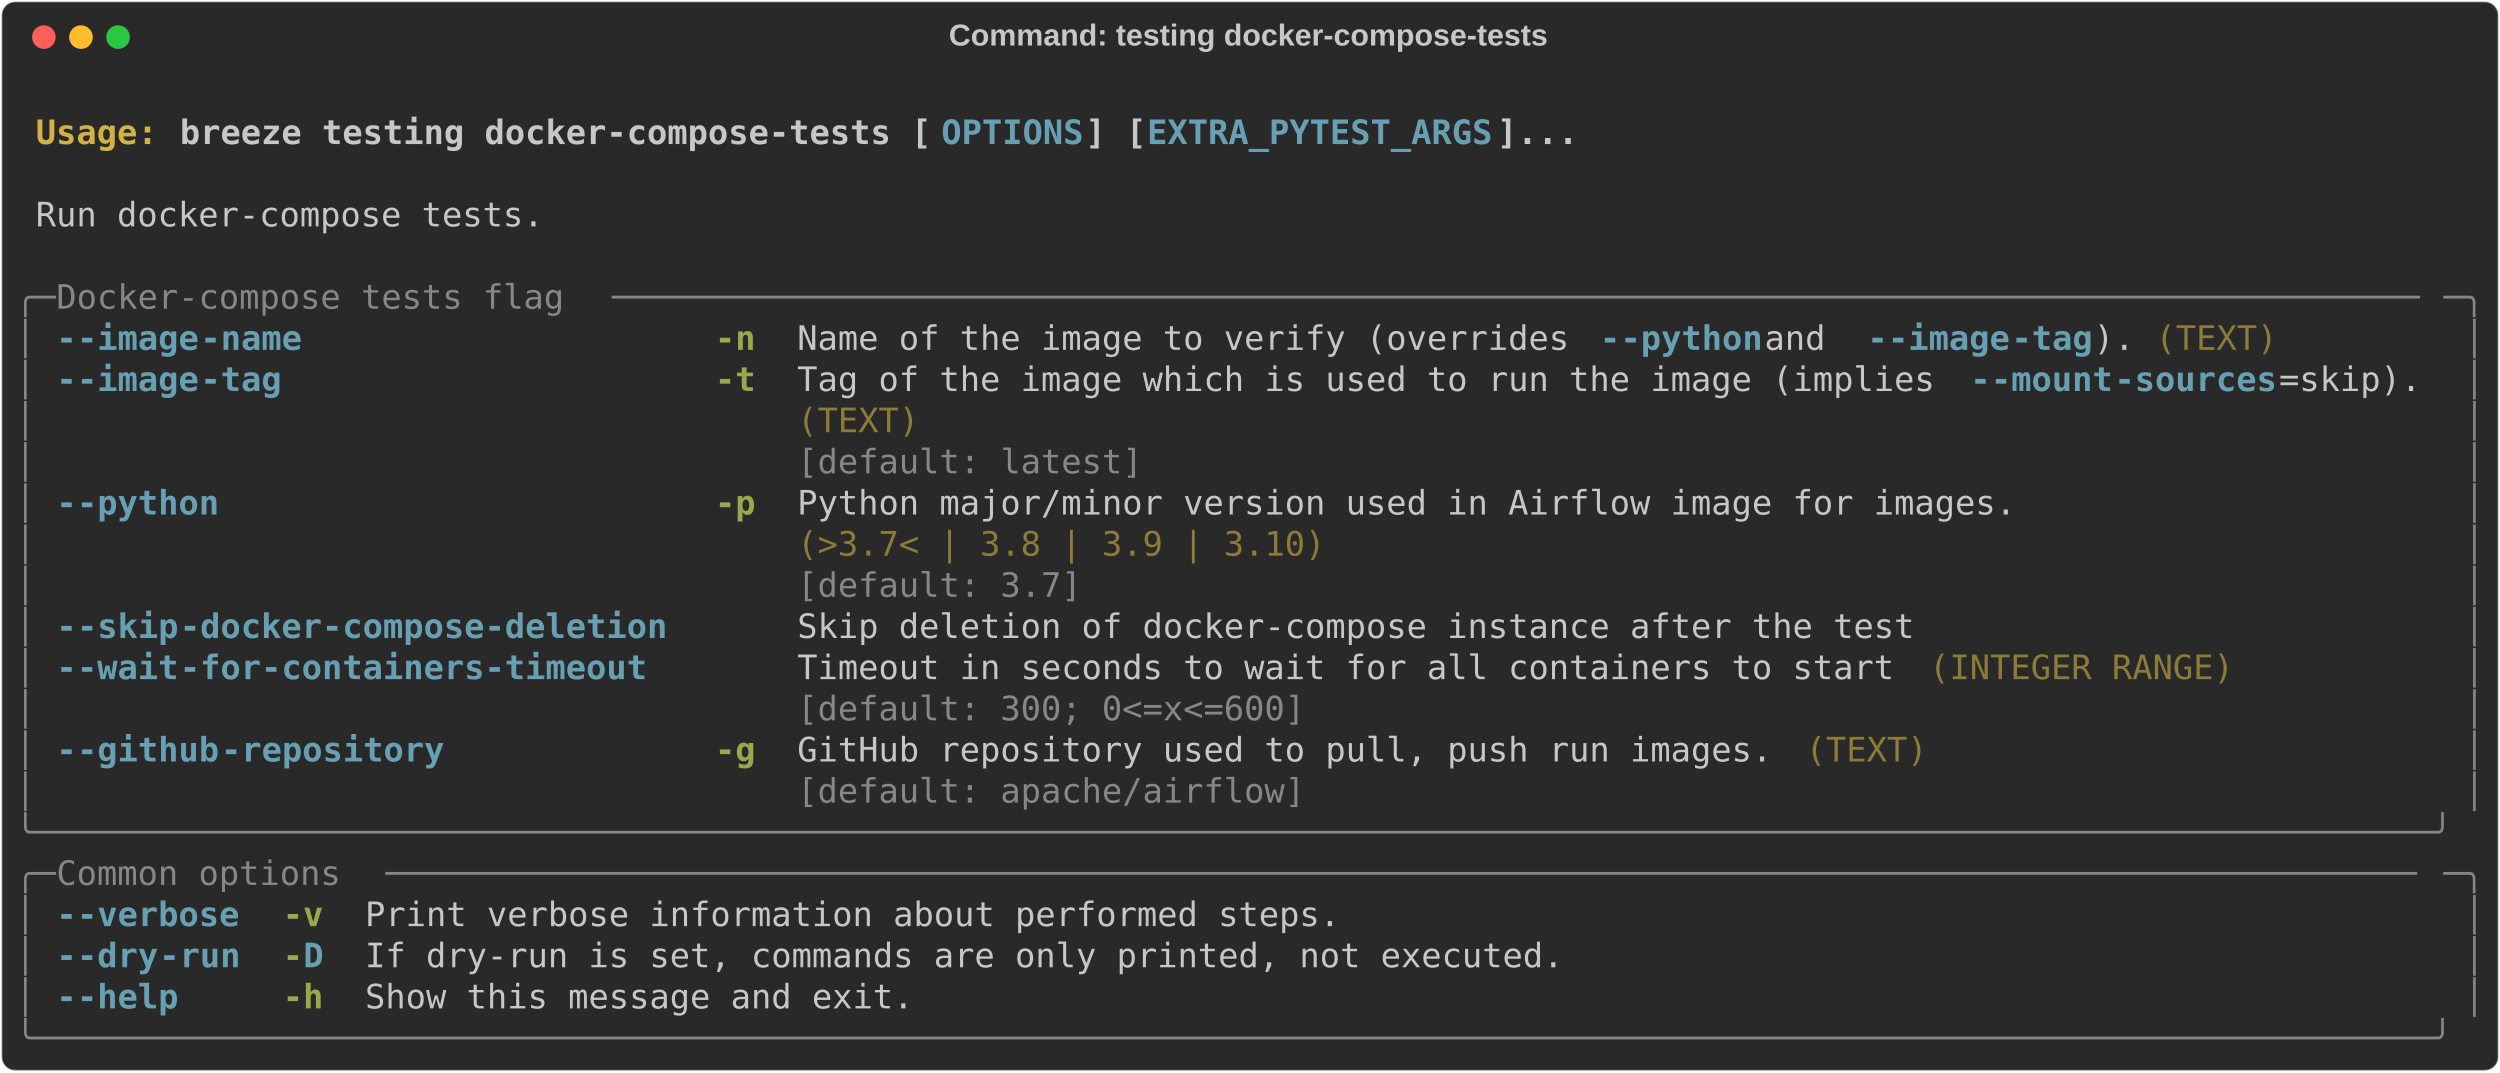
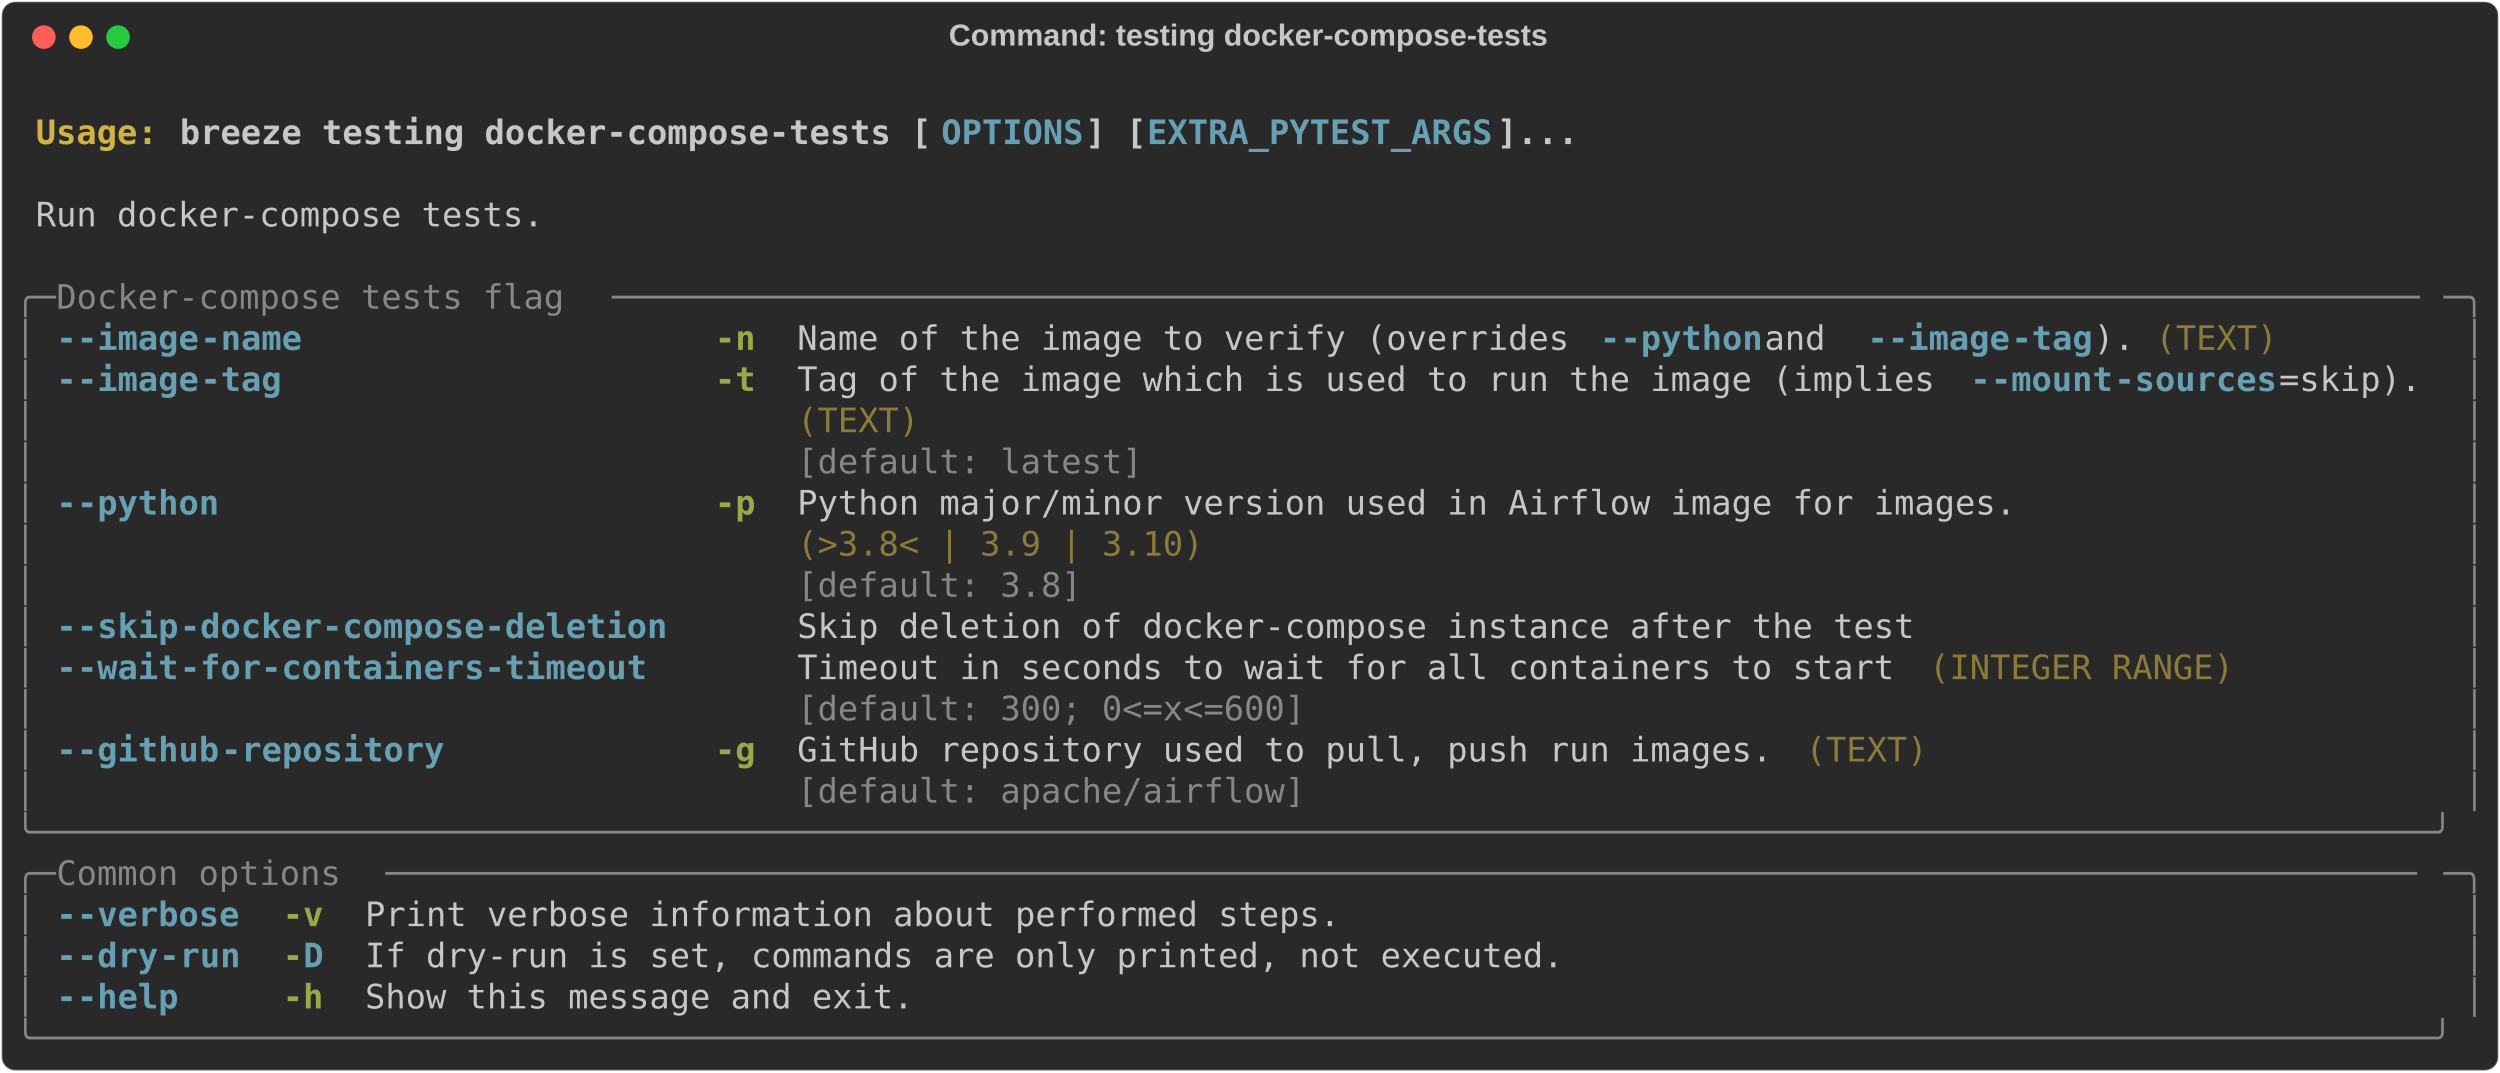
<svg xmlns="http://www.w3.org/2000/svg" class="rich-terminal" viewBox="0 0 1482 635.6">
  <style>

    @font-face {
        font-family: "Fira Code";
        src: local("FiraCode-Regular"),
                url("https://cdnjs.cloudflare.com/ajax/libs/firacode/6.2.0/woff2/FiraCode-Regular.woff2") format("woff2"),
                url("https://cdnjs.cloudflare.com/ajax/libs/firacode/6.2.0/woff/FiraCode-Regular.woff") format("woff");
        font-style: normal;
        font-weight: 400;
    }
    @font-face {
        font-family: "Fira Code";
        src: local("FiraCode-Bold"),
                url("https://cdnjs.cloudflare.com/ajax/libs/firacode/6.2.0/woff2/FiraCode-Bold.woff2") format("woff2"),
                url("https://cdnjs.cloudflare.com/ajax/libs/firacode/6.2.0/woff/FiraCode-Bold.woff") format("woff");
        font-style: bold;
        font-weight: 700;
    }

    .breeze-testing-docker-compose-tests-matrix {
        font-family: Fira Code, monospace;
        font-size: 20px;
        line-height: 24.4px;
        font-variant-east-asian: full-width;
    }

    .breeze-testing-docker-compose-tests-title {
        font-size: 18px;
        font-weight: bold;
        font-family: arial;
    }

    .breeze-testing-docker-compose-tests-r1 { fill: #c5c8c6;font-weight: bold }
.breeze-testing-docker-compose-tests-r2 { fill: #c5c8c6 }
.breeze-testing-docker-compose-tests-r3 { fill: #d0b344;font-weight: bold }
.breeze-testing-docker-compose-tests-r4 { fill: #68a0b3;font-weight: bold }
.breeze-testing-docker-compose-tests-r5 { fill: #868887 }
.breeze-testing-docker-compose-tests-r6 { fill: #98a84b;font-weight: bold }
.breeze-testing-docker-compose-tests-r7 { fill: #8d7b39 }
    </style>
  <defs>
    <clipPath id="breeze-testing-docker-compose-tests-clip-terminal">
      <rect x="0" y="0" width="1463.0" height="584.6" />
    </clipPath>
    <clipPath id="breeze-testing-docker-compose-tests-line-0">
      <rect x="0" y="1.5" width="1464" height="24.65" />
    </clipPath>
    <clipPath id="breeze-testing-docker-compose-tests-line-1">
      <rect x="0" y="25.9" width="1464" height="24.65" />
    </clipPath>
    <clipPath id="breeze-testing-docker-compose-tests-line-2">
      <rect x="0" y="50.3" width="1464" height="24.65" />
    </clipPath>
    <clipPath id="breeze-testing-docker-compose-tests-line-3">
      <rect x="0" y="74.7" width="1464" height="24.65" />
    </clipPath>
    <clipPath id="breeze-testing-docker-compose-tests-line-4">
      <rect x="0" y="99.1" width="1464" height="24.65" />
    </clipPath>
    <clipPath id="breeze-testing-docker-compose-tests-line-5">
      <rect x="0" y="123.5" width="1464" height="24.65" />
    </clipPath>
    <clipPath id="breeze-testing-docker-compose-tests-line-6">
      <rect x="0" y="147.9" width="1464" height="24.65" />
    </clipPath>
    <clipPath id="breeze-testing-docker-compose-tests-line-7">
      <rect x="0" y="172.3" width="1464" height="24.65" />
    </clipPath>
    <clipPath id="breeze-testing-docker-compose-tests-line-8">
      <rect x="0" y="196.7" width="1464" height="24.65" />
    </clipPath>
    <clipPath id="breeze-testing-docker-compose-tests-line-9">
      <rect x="0" y="221.1" width="1464" height="24.65" />
    </clipPath>
    <clipPath id="breeze-testing-docker-compose-tests-line-10">
      <rect x="0" y="245.5" width="1464" height="24.65" />
    </clipPath>
    <clipPath id="breeze-testing-docker-compose-tests-line-11">
      <rect x="0" y="269.9" width="1464" height="24.65" />
    </clipPath>
    <clipPath id="breeze-testing-docker-compose-tests-line-12">
      <rect x="0" y="294.3" width="1464" height="24.65" />
    </clipPath>
    <clipPath id="breeze-testing-docker-compose-tests-line-13">
      <rect x="0" y="318.7" width="1464" height="24.65" />
    </clipPath>
    <clipPath id="breeze-testing-docker-compose-tests-line-14">
      <rect x="0" y="343.1" width="1464" height="24.65" />
    </clipPath>
    <clipPath id="breeze-testing-docker-compose-tests-line-15">
      <rect x="0" y="367.5" width="1464" height="24.65" />
    </clipPath>
    <clipPath id="breeze-testing-docker-compose-tests-line-16">
      <rect x="0" y="391.9" width="1464" height="24.65" />
    </clipPath>
    <clipPath id="breeze-testing-docker-compose-tests-line-17">
      <rect x="0" y="416.3" width="1464" height="24.65" />
    </clipPath>
    <clipPath id="breeze-testing-docker-compose-tests-line-18">
      <rect x="0" y="440.7" width="1464" height="24.65" />
    </clipPath>
    <clipPath id="breeze-testing-docker-compose-tests-line-19">
      <rect x="0" y="465.1" width="1464" height="24.65" />
    </clipPath>
    <clipPath id="breeze-testing-docker-compose-tests-line-20">
      <rect x="0" y="489.5" width="1464" height="24.65" />
    </clipPath>
    <clipPath id="breeze-testing-docker-compose-tests-line-21">
      <rect x="0" y="513.9" width="1464" height="24.65" />
    </clipPath>
    <clipPath id="breeze-testing-docker-compose-tests-line-22">
      <rect x="0" y="538.3" width="1464" height="24.65" />
    </clipPath>
  </defs>
  <rect fill="#292929" stroke="rgba(255,255,255,0.35)" stroke-width="1" x="1" y="1" width="1480" height="633.6" rx="8" />
  <text class="breeze-testing-docker-compose-tests-title" fill="#c5c8c6" text-anchor="middle" x="740" y="27">Command: testing docker-compose-tests</text>
  <g transform="translate(26,22)">
    <circle cx="0" cy="0" r="7" fill="#ff5f57" />
    <circle cx="22" cy="0" r="7" fill="#febc2e" />
    <circle cx="44" cy="0" r="7" fill="#28c840" />
  </g>
  <g transform="translate(9, 41)" clip-path="url(#breeze-testing-docker-compose-tests-clip-terminal)">
    <g class="breeze-testing-docker-compose-tests-matrix">
      <text class="breeze-testing-docker-compose-tests-r2" x="1464" y="20" textLength="12.2" clip-path="url(#breeze-testing-docker-compose-tests-line-0)">
</text>
      <text class="breeze-testing-docker-compose-tests-r3" x="12.2" y="44.4" textLength="85.4" clip-path="url(#breeze-testing-docker-compose-tests-line-1)">Usage: </text>
      <text class="breeze-testing-docker-compose-tests-r1" x="97.6" y="44.4" textLength="451.4" clip-path="url(#breeze-testing-docker-compose-tests-line-1)">breeze testing docker-compose-tests [</text>
      <text class="breeze-testing-docker-compose-tests-r4" x="549" y="44.4" textLength="85.4" clip-path="url(#breeze-testing-docker-compose-tests-line-1)">OPTIONS</text>
      <text class="breeze-testing-docker-compose-tests-r1" x="634.4" y="44.4" textLength="36.6" clip-path="url(#breeze-testing-docker-compose-tests-line-1)">] [</text>
      <text class="breeze-testing-docker-compose-tests-r4" x="671" y="44.4" textLength="207.4" clip-path="url(#breeze-testing-docker-compose-tests-line-1)">EXTRA_PYTEST_ARGS</text>
      <text class="breeze-testing-docker-compose-tests-r1" x="878.4" y="44.4" textLength="48.8" clip-path="url(#breeze-testing-docker-compose-tests-line-1)">]...</text>
      <text class="breeze-testing-docker-compose-tests-r2" x="1464" y="44.4" textLength="12.2" clip-path="url(#breeze-testing-docker-compose-tests-line-1)">
</text>
      <text class="breeze-testing-docker-compose-tests-r2" x="1464" y="68.8" textLength="12.2" clip-path="url(#breeze-testing-docker-compose-tests-line-2)">
</text>
      <text class="breeze-testing-docker-compose-tests-r2" x="12.2" y="93.2" textLength="305" clip-path="url(#breeze-testing-docker-compose-tests-line-3)">Run docker-compose tests.</text>
      <text class="breeze-testing-docker-compose-tests-r2" x="1464" y="93.2" textLength="12.2" clip-path="url(#breeze-testing-docker-compose-tests-line-3)">
</text>
      <text class="breeze-testing-docker-compose-tests-r2" x="1464" y="117.6" textLength="12.2" clip-path="url(#breeze-testing-docker-compose-tests-line-4)">
</text>
      <text class="breeze-testing-docker-compose-tests-r5" x="0" y="142" textLength="24.4" clip-path="url(#breeze-testing-docker-compose-tests-line-5)">╭─</text>
      <text class="breeze-testing-docker-compose-tests-r5" x="24.4" y="142" textLength="329.4" clip-path="url(#breeze-testing-docker-compose-tests-line-5)"> Docker-compose tests flag </text>
      <text class="breeze-testing-docker-compose-tests-r5" x="353.8" y="142" textLength="1085.8" clip-path="url(#breeze-testing-docker-compose-tests-line-5)">─────────────────────────────────────────────────────────────────────────────────────────</text>
      <text class="breeze-testing-docker-compose-tests-r5" x="1439.6" y="142" textLength="24.4" clip-path="url(#breeze-testing-docker-compose-tests-line-5)">─╮</text>
      <text class="breeze-testing-docker-compose-tests-r2" x="1464" y="142" textLength="12.2" clip-path="url(#breeze-testing-docker-compose-tests-line-5)">
</text>
      <text class="breeze-testing-docker-compose-tests-r5" x="0" y="166.4" textLength="12.2" clip-path="url(#breeze-testing-docker-compose-tests-line-6)">│</text>
      <text class="breeze-testing-docker-compose-tests-r4" x="24.4" y="166.4" textLength="12.2" clip-path="url(#breeze-testing-docker-compose-tests-line-6)">-</text>
      <text class="breeze-testing-docker-compose-tests-r4" x="36.6" y="166.4" textLength="73.2" clip-path="url(#breeze-testing-docker-compose-tests-line-6)">-image</text>
      <text class="breeze-testing-docker-compose-tests-r4" x="109.8" y="166.4" textLength="61" clip-path="url(#breeze-testing-docker-compose-tests-line-6)">-name</text>
      <text class="breeze-testing-docker-compose-tests-r6" x="414.8" y="166.4" textLength="24.4" clip-path="url(#breeze-testing-docker-compose-tests-line-6)">-n</text>
      <text class="breeze-testing-docker-compose-tests-r2" x="463.6" y="166.4" textLength="475.8" clip-path="url(#breeze-testing-docker-compose-tests-line-6)">Name of the image to verify (overrides </text>
      <text class="breeze-testing-docker-compose-tests-r4" x="939.4" y="166.4" textLength="12.2" clip-path="url(#breeze-testing-docker-compose-tests-line-6)">-</text>
      <text class="breeze-testing-docker-compose-tests-r4" x="951.6" y="166.4" textLength="85.4" clip-path="url(#breeze-testing-docker-compose-tests-line-6)">-python</text>
      <text class="breeze-testing-docker-compose-tests-r2" x="1037" y="166.4" textLength="61" clip-path="url(#breeze-testing-docker-compose-tests-line-6)"> and </text>
      <text class="breeze-testing-docker-compose-tests-r4" x="1098" y="166.4" textLength="12.2" clip-path="url(#breeze-testing-docker-compose-tests-line-6)">-</text>
      <text class="breeze-testing-docker-compose-tests-r4" x="1110.2" y="166.4" textLength="73.2" clip-path="url(#breeze-testing-docker-compose-tests-line-6)">-image</text>
      <text class="breeze-testing-docker-compose-tests-r4" x="1183.4" y="166.4" textLength="48.8" clip-path="url(#breeze-testing-docker-compose-tests-line-6)">-tag</text>
      <text class="breeze-testing-docker-compose-tests-r2" x="1232.2" y="166.4" textLength="24.4" clip-path="url(#breeze-testing-docker-compose-tests-line-6)">).</text>
      <text class="breeze-testing-docker-compose-tests-r7" x="1268.8" y="166.4" textLength="73.2" clip-path="url(#breeze-testing-docker-compose-tests-line-6)">(TEXT)</text>
      <text class="breeze-testing-docker-compose-tests-r5" x="1451.8" y="166.4" textLength="12.2" clip-path="url(#breeze-testing-docker-compose-tests-line-6)">│</text>
      <text class="breeze-testing-docker-compose-tests-r2" x="1464" y="166.4" textLength="12.2" clip-path="url(#breeze-testing-docker-compose-tests-line-6)">
</text>
      <text class="breeze-testing-docker-compose-tests-r5" x="0" y="190.8" textLength="12.2" clip-path="url(#breeze-testing-docker-compose-tests-line-7)">│</text>
      <text class="breeze-testing-docker-compose-tests-r4" x="24.4" y="190.8" textLength="12.2" clip-path="url(#breeze-testing-docker-compose-tests-line-7)">-</text>
      <text class="breeze-testing-docker-compose-tests-r4" x="36.6" y="190.8" textLength="73.2" clip-path="url(#breeze-testing-docker-compose-tests-line-7)">-image</text>
      <text class="breeze-testing-docker-compose-tests-r4" x="109.8" y="190.8" textLength="48.8" clip-path="url(#breeze-testing-docker-compose-tests-line-7)">-tag</text>
      <text class="breeze-testing-docker-compose-tests-r6" x="414.8" y="190.8" textLength="24.4" clip-path="url(#breeze-testing-docker-compose-tests-line-7)">-t</text>
      <text class="breeze-testing-docker-compose-tests-r2" x="463.6" y="190.8" textLength="695.4" clip-path="url(#breeze-testing-docker-compose-tests-line-7)">Tag of the image which is used to run the image (implies </text>
      <text class="breeze-testing-docker-compose-tests-r4" x="1159" y="190.8" textLength="12.2" clip-path="url(#breeze-testing-docker-compose-tests-line-7)">-</text>
      <text class="breeze-testing-docker-compose-tests-r4" x="1171.2" y="190.8" textLength="73.2" clip-path="url(#breeze-testing-docker-compose-tests-line-7)">-mount</text>
      <text class="breeze-testing-docker-compose-tests-r4" x="1244.4" y="190.8" textLength="97.6" clip-path="url(#breeze-testing-docker-compose-tests-line-7)">-sources</text>
      <text class="breeze-testing-docker-compose-tests-r2" x="1342" y="190.8" textLength="85.4" clip-path="url(#breeze-testing-docker-compose-tests-line-7)">=skip).</text>
      <text class="breeze-testing-docker-compose-tests-r5" x="1451.8" y="190.8" textLength="12.2" clip-path="url(#breeze-testing-docker-compose-tests-line-7)">│</text>
      <text class="breeze-testing-docker-compose-tests-r2" x="1464" y="190.8" textLength="12.2" clip-path="url(#breeze-testing-docker-compose-tests-line-7)">
</text>
      <text class="breeze-testing-docker-compose-tests-r5" x="0" y="215.2" textLength="12.2" clip-path="url(#breeze-testing-docker-compose-tests-line-8)">│</text>
      <text class="breeze-testing-docker-compose-tests-r7" x="463.6" y="215.2" textLength="963.8" clip-path="url(#breeze-testing-docker-compose-tests-line-8)">(TEXT)                                                                         </text>
      <text class="breeze-testing-docker-compose-tests-r5" x="1451.8" y="215.2" textLength="12.2" clip-path="url(#breeze-testing-docker-compose-tests-line-8)">│</text>
      <text class="breeze-testing-docker-compose-tests-r2" x="1464" y="215.2" textLength="12.2" clip-path="url(#breeze-testing-docker-compose-tests-line-8)">
</text>
      <text class="breeze-testing-docker-compose-tests-r5" x="0" y="239.6" textLength="12.2" clip-path="url(#breeze-testing-docker-compose-tests-line-9)">│</text>
      <text class="breeze-testing-docker-compose-tests-r5" x="463.6" y="239.6" textLength="963.8" clip-path="url(#breeze-testing-docker-compose-tests-line-9)">[default: latest]                                                              </text>
      <text class="breeze-testing-docker-compose-tests-r5" x="1451.8" y="239.6" textLength="12.2" clip-path="url(#breeze-testing-docker-compose-tests-line-9)">│</text>
      <text class="breeze-testing-docker-compose-tests-r2" x="1464" y="239.6" textLength="12.2" clip-path="url(#breeze-testing-docker-compose-tests-line-9)">
</text>
      <text class="breeze-testing-docker-compose-tests-r5" x="0" y="264" textLength="12.2" clip-path="url(#breeze-testing-docker-compose-tests-line-10)">│</text>
      <text class="breeze-testing-docker-compose-tests-r4" x="24.4" y="264" textLength="12.2" clip-path="url(#breeze-testing-docker-compose-tests-line-10)">-</text>
      <text class="breeze-testing-docker-compose-tests-r4" x="36.6" y="264" textLength="85.4" clip-path="url(#breeze-testing-docker-compose-tests-line-10)">-python</text>
      <text class="breeze-testing-docker-compose-tests-r6" x="414.8" y="264" textLength="24.4" clip-path="url(#breeze-testing-docker-compose-tests-line-10)">-p</text>
      <text class="breeze-testing-docker-compose-tests-r2" x="463.6" y="264" textLength="732" clip-path="url(#breeze-testing-docker-compose-tests-line-10)">Python major/minor version used in Airflow image for images.</text>
      <text class="breeze-testing-docker-compose-tests-r5" x="1451.8" y="264" textLength="12.2" clip-path="url(#breeze-testing-docker-compose-tests-line-10)">│</text>
      <text class="breeze-testing-docker-compose-tests-r2" x="1464" y="264" textLength="12.2" clip-path="url(#breeze-testing-docker-compose-tests-line-10)">
</text>
      <text class="breeze-testing-docker-compose-tests-r5" x="0" y="288.4" textLength="12.2" clip-path="url(#breeze-testing-docker-compose-tests-line-11)">│</text>
-       <text class="breeze-testing-docker-compose-tests-r7" x="463.6" y="288.4" textLength="732" clip-path="url(#breeze-testing-docker-compose-tests-line-11)">(&gt;3.7&lt; | 3.8 | 3.9 | 3.10)                                  </text>
+       <text class="breeze-testing-docker-compose-tests-r7" x="463.6" y="288.4" textLength="732" clip-path="url(#breeze-testing-docker-compose-tests-line-11)">(&gt;3.8&lt; | 3.9 | 3.10)                                        </text>
      <text class="breeze-testing-docker-compose-tests-r5" x="1451.8" y="288.4" textLength="12.2" clip-path="url(#breeze-testing-docker-compose-tests-line-11)">│</text>
      <text class="breeze-testing-docker-compose-tests-r2" x="1464" y="288.4" textLength="12.2" clip-path="url(#breeze-testing-docker-compose-tests-line-11)">
</text>
      <text class="breeze-testing-docker-compose-tests-r5" x="0" y="312.8" textLength="12.2" clip-path="url(#breeze-testing-docker-compose-tests-line-12)">│</text>
-       <text class="breeze-testing-docker-compose-tests-r5" x="463.6" y="312.8" textLength="732" clip-path="url(#breeze-testing-docker-compose-tests-line-12)">[default: 3.7]                                              </text>
+       <text class="breeze-testing-docker-compose-tests-r5" x="463.6" y="312.8" textLength="732" clip-path="url(#breeze-testing-docker-compose-tests-line-12)">[default: 3.8]                                              </text>
      <text class="breeze-testing-docker-compose-tests-r5" x="1451.8" y="312.8" textLength="12.2" clip-path="url(#breeze-testing-docker-compose-tests-line-12)">│</text>
      <text class="breeze-testing-docker-compose-tests-r2" x="1464" y="312.8" textLength="12.2" clip-path="url(#breeze-testing-docker-compose-tests-line-12)">
</text>
      <text class="breeze-testing-docker-compose-tests-r5" x="0" y="337.2" textLength="12.2" clip-path="url(#breeze-testing-docker-compose-tests-line-13)">│</text>
      <text class="breeze-testing-docker-compose-tests-r4" x="24.4" y="337.2" textLength="12.2" clip-path="url(#breeze-testing-docker-compose-tests-line-13)">-</text>
      <text class="breeze-testing-docker-compose-tests-r4" x="36.6" y="337.2" textLength="61" clip-path="url(#breeze-testing-docker-compose-tests-line-13)">-skip</text>
      <text class="breeze-testing-docker-compose-tests-r4" x="97.6" y="337.2" textLength="292.8" clip-path="url(#breeze-testing-docker-compose-tests-line-13)">-docker-compose-deletion</text>
      <text class="breeze-testing-docker-compose-tests-r2" x="463.6" y="337.2" textLength="671" clip-path="url(#breeze-testing-docker-compose-tests-line-13)">Skip deletion of docker-compose instance after the test</text>
      <text class="breeze-testing-docker-compose-tests-r5" x="1451.8" y="337.2" textLength="12.2" clip-path="url(#breeze-testing-docker-compose-tests-line-13)">│</text>
      <text class="breeze-testing-docker-compose-tests-r2" x="1464" y="337.2" textLength="12.2" clip-path="url(#breeze-testing-docker-compose-tests-line-13)">
</text>
      <text class="breeze-testing-docker-compose-tests-r5" x="0" y="361.6" textLength="12.2" clip-path="url(#breeze-testing-docker-compose-tests-line-14)">│</text>
      <text class="breeze-testing-docker-compose-tests-r4" x="24.4" y="361.6" textLength="12.2" clip-path="url(#breeze-testing-docker-compose-tests-line-14)">-</text>
      <text class="breeze-testing-docker-compose-tests-r4" x="36.6" y="361.6" textLength="61" clip-path="url(#breeze-testing-docker-compose-tests-line-14)">-wait</text>
      <text class="breeze-testing-docker-compose-tests-r4" x="97.6" y="361.6" textLength="280.6" clip-path="url(#breeze-testing-docker-compose-tests-line-14)">-for-containers-timeout</text>
      <text class="breeze-testing-docker-compose-tests-r2" x="463.6" y="361.6" textLength="658.8" clip-path="url(#breeze-testing-docker-compose-tests-line-14)">Timeout in seconds to wait for all containers to start</text>
      <text class="breeze-testing-docker-compose-tests-r7" x="1134.6" y="361.6" textLength="183" clip-path="url(#breeze-testing-docker-compose-tests-line-14)">(INTEGER RANGE)</text>
      <text class="breeze-testing-docker-compose-tests-r5" x="1451.8" y="361.6" textLength="12.2" clip-path="url(#breeze-testing-docker-compose-tests-line-14)">│</text>
      <text class="breeze-testing-docker-compose-tests-r2" x="1464" y="361.6" textLength="12.2" clip-path="url(#breeze-testing-docker-compose-tests-line-14)">
</text>
      <text class="breeze-testing-docker-compose-tests-r5" x="0" y="386" textLength="12.2" clip-path="url(#breeze-testing-docker-compose-tests-line-15)">│</text>
      <text class="breeze-testing-docker-compose-tests-r5" x="463.6" y="386" textLength="658.8" clip-path="url(#breeze-testing-docker-compose-tests-line-15)">[default: 300; 0&lt;=x&lt;=600]                             </text>
      <text class="breeze-testing-docker-compose-tests-r5" x="1451.8" y="386" textLength="12.2" clip-path="url(#breeze-testing-docker-compose-tests-line-15)">│</text>
      <text class="breeze-testing-docker-compose-tests-r2" x="1464" y="386" textLength="12.2" clip-path="url(#breeze-testing-docker-compose-tests-line-15)">
</text>
      <text class="breeze-testing-docker-compose-tests-r5" x="0" y="410.4" textLength="12.2" clip-path="url(#breeze-testing-docker-compose-tests-line-16)">│</text>
      <text class="breeze-testing-docker-compose-tests-r4" x="24.4" y="410.4" textLength="12.2" clip-path="url(#breeze-testing-docker-compose-tests-line-16)">-</text>
      <text class="breeze-testing-docker-compose-tests-r4" x="36.6" y="410.4" textLength="85.4" clip-path="url(#breeze-testing-docker-compose-tests-line-16)">-github</text>
      <text class="breeze-testing-docker-compose-tests-r4" x="122" y="410.4" textLength="134.2" clip-path="url(#breeze-testing-docker-compose-tests-line-16)">-repository</text>
      <text class="breeze-testing-docker-compose-tests-r6" x="414.8" y="410.4" textLength="24.4" clip-path="url(#breeze-testing-docker-compose-tests-line-16)">-g</text>
      <text class="breeze-testing-docker-compose-tests-r2" x="463.6" y="410.4" textLength="585.6" clip-path="url(#breeze-testing-docker-compose-tests-line-16)">GitHub repository used to pull, push run images.</text>
      <text class="breeze-testing-docker-compose-tests-r7" x="1061.4" y="410.4" textLength="73.2" clip-path="url(#breeze-testing-docker-compose-tests-line-16)">(TEXT)</text>
      <text class="breeze-testing-docker-compose-tests-r5" x="1451.8" y="410.4" textLength="12.2" clip-path="url(#breeze-testing-docker-compose-tests-line-16)">│</text>
      <text class="breeze-testing-docker-compose-tests-r2" x="1464" y="410.4" textLength="12.2" clip-path="url(#breeze-testing-docker-compose-tests-line-16)">
</text>
      <text class="breeze-testing-docker-compose-tests-r5" x="0" y="434.8" textLength="12.2" clip-path="url(#breeze-testing-docker-compose-tests-line-17)">│</text>
      <text class="breeze-testing-docker-compose-tests-r5" x="463.6" y="434.8" textLength="585.6" clip-path="url(#breeze-testing-docker-compose-tests-line-17)">[default: apache/airflow]                       </text>
      <text class="breeze-testing-docker-compose-tests-r5" x="1451.8" y="434.8" textLength="12.2" clip-path="url(#breeze-testing-docker-compose-tests-line-17)">│</text>
      <text class="breeze-testing-docker-compose-tests-r2" x="1464" y="434.8" textLength="12.2" clip-path="url(#breeze-testing-docker-compose-tests-line-17)">
</text>
      <text class="breeze-testing-docker-compose-tests-r5" x="0" y="459.2" textLength="1464" clip-path="url(#breeze-testing-docker-compose-tests-line-18)">╰──────────────────────────────────────────────────────────────────────────────────────────────────────────────────────╯</text>
      <text class="breeze-testing-docker-compose-tests-r2" x="1464" y="459.2" textLength="12.2" clip-path="url(#breeze-testing-docker-compose-tests-line-18)">
</text>
      <text class="breeze-testing-docker-compose-tests-r5" x="0" y="483.6" textLength="24.4" clip-path="url(#breeze-testing-docker-compose-tests-line-19)">╭─</text>
      <text class="breeze-testing-docker-compose-tests-r5" x="24.4" y="483.6" textLength="195.2" clip-path="url(#breeze-testing-docker-compose-tests-line-19)"> Common options </text>
      <text class="breeze-testing-docker-compose-tests-r5" x="219.6" y="483.6" textLength="1220" clip-path="url(#breeze-testing-docker-compose-tests-line-19)">────────────────────────────────────────────────────────────────────────────────────────────────────</text>
      <text class="breeze-testing-docker-compose-tests-r5" x="1439.6" y="483.6" textLength="24.4" clip-path="url(#breeze-testing-docker-compose-tests-line-19)">─╮</text>
      <text class="breeze-testing-docker-compose-tests-r2" x="1464" y="483.6" textLength="12.2" clip-path="url(#breeze-testing-docker-compose-tests-line-19)">
</text>
      <text class="breeze-testing-docker-compose-tests-r5" x="0" y="508" textLength="12.2" clip-path="url(#breeze-testing-docker-compose-tests-line-20)">│</text>
      <text class="breeze-testing-docker-compose-tests-r4" x="24.4" y="508" textLength="12.2" clip-path="url(#breeze-testing-docker-compose-tests-line-20)">-</text>
      <text class="breeze-testing-docker-compose-tests-r4" x="36.6" y="508" textLength="97.6" clip-path="url(#breeze-testing-docker-compose-tests-line-20)">-verbose</text>
      <text class="breeze-testing-docker-compose-tests-r6" x="158.6" y="508" textLength="24.4" clip-path="url(#breeze-testing-docker-compose-tests-line-20)">-v</text>
      <text class="breeze-testing-docker-compose-tests-r2" x="207.4" y="508" textLength="585.6" clip-path="url(#breeze-testing-docker-compose-tests-line-20)">Print verbose information about performed steps.</text>
      <text class="breeze-testing-docker-compose-tests-r5" x="1451.8" y="508" textLength="12.2" clip-path="url(#breeze-testing-docker-compose-tests-line-20)">│</text>
      <text class="breeze-testing-docker-compose-tests-r2" x="1464" y="508" textLength="12.2" clip-path="url(#breeze-testing-docker-compose-tests-line-20)">
</text>
      <text class="breeze-testing-docker-compose-tests-r5" x="0" y="532.4" textLength="12.2" clip-path="url(#breeze-testing-docker-compose-tests-line-21)">│</text>
      <text class="breeze-testing-docker-compose-tests-r4" x="24.4" y="532.4" textLength="12.2" clip-path="url(#breeze-testing-docker-compose-tests-line-21)">-</text>
      <text class="breeze-testing-docker-compose-tests-r4" x="36.6" y="532.4" textLength="48.8" clip-path="url(#breeze-testing-docker-compose-tests-line-21)">-dry</text>
      <text class="breeze-testing-docker-compose-tests-r4" x="85.4" y="532.4" textLength="48.8" clip-path="url(#breeze-testing-docker-compose-tests-line-21)">-run</text>
      <text class="breeze-testing-docker-compose-tests-r6" x="158.6" y="532.4" textLength="12.2" clip-path="url(#breeze-testing-docker-compose-tests-line-21)">-</text>
      <text class="breeze-testing-docker-compose-tests-r4" x="170.8" y="532.4" textLength="12.2" clip-path="url(#breeze-testing-docker-compose-tests-line-21)">D</text>
      <text class="breeze-testing-docker-compose-tests-r2" x="207.4" y="532.4" textLength="719.8" clip-path="url(#breeze-testing-docker-compose-tests-line-21)">If dry-run is set, commands are only printed, not executed.</text>
      <text class="breeze-testing-docker-compose-tests-r5" x="1451.8" y="532.4" textLength="12.2" clip-path="url(#breeze-testing-docker-compose-tests-line-21)">│</text>
      <text class="breeze-testing-docker-compose-tests-r2" x="1464" y="532.4" textLength="12.2" clip-path="url(#breeze-testing-docker-compose-tests-line-21)">
</text>
      <text class="breeze-testing-docker-compose-tests-r5" x="0" y="556.8" textLength="12.2" clip-path="url(#breeze-testing-docker-compose-tests-line-22)">│</text>
      <text class="breeze-testing-docker-compose-tests-r4" x="24.4" y="556.8" textLength="12.2" clip-path="url(#breeze-testing-docker-compose-tests-line-22)">-</text>
      <text class="breeze-testing-docker-compose-tests-r4" x="36.6" y="556.8" textLength="61" clip-path="url(#breeze-testing-docker-compose-tests-line-22)">-help</text>
      <text class="breeze-testing-docker-compose-tests-r6" x="158.6" y="556.8" textLength="24.4" clip-path="url(#breeze-testing-docker-compose-tests-line-22)">-h</text>
      <text class="breeze-testing-docker-compose-tests-r2" x="207.4" y="556.8" textLength="329.4" clip-path="url(#breeze-testing-docker-compose-tests-line-22)">Show this message and exit.</text>
      <text class="breeze-testing-docker-compose-tests-r5" x="1451.8" y="556.8" textLength="12.2" clip-path="url(#breeze-testing-docker-compose-tests-line-22)">│</text>
      <text class="breeze-testing-docker-compose-tests-r2" x="1464" y="556.8" textLength="12.2" clip-path="url(#breeze-testing-docker-compose-tests-line-22)">
</text>
      <text class="breeze-testing-docker-compose-tests-r5" x="0" y="581.2" textLength="1464" clip-path="url(#breeze-testing-docker-compose-tests-line-23)">╰──────────────────────────────────────────────────────────────────────────────────────────────────────────────────────╯</text>
      <text class="breeze-testing-docker-compose-tests-r2" x="1464" y="581.2" textLength="12.2" clip-path="url(#breeze-testing-docker-compose-tests-line-23)">
</text>
    </g>
  </g>
</svg>
